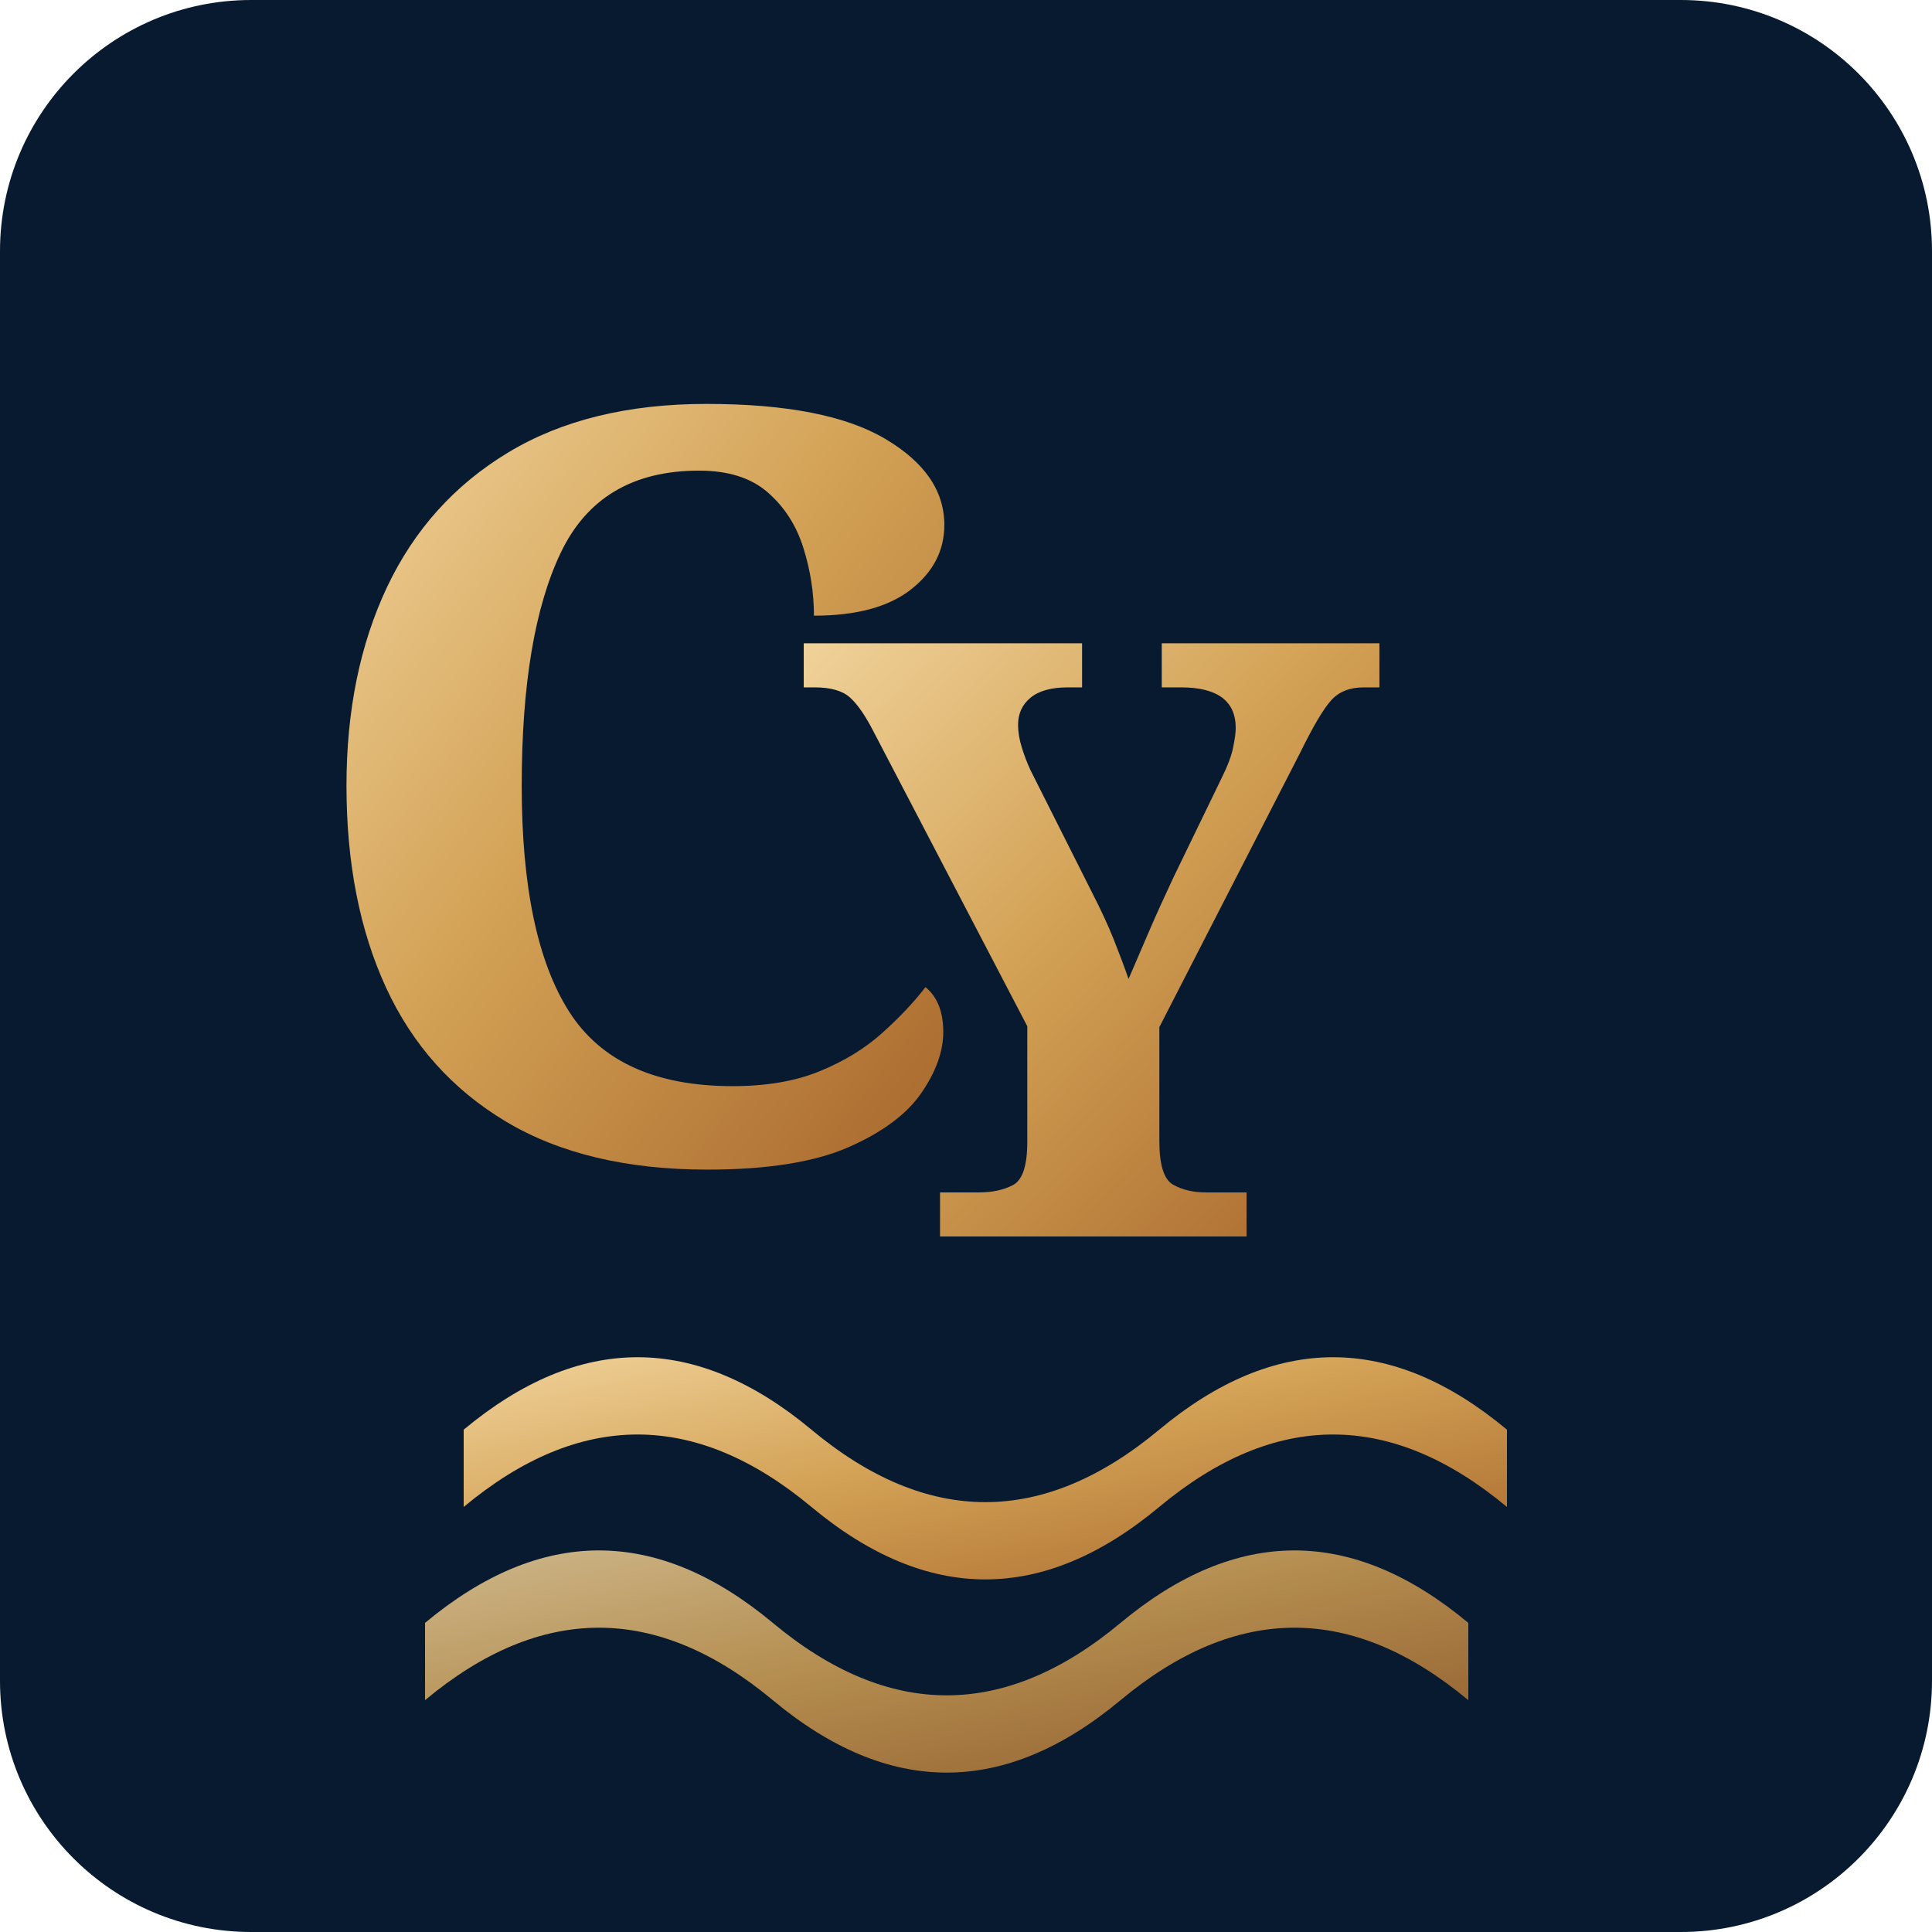
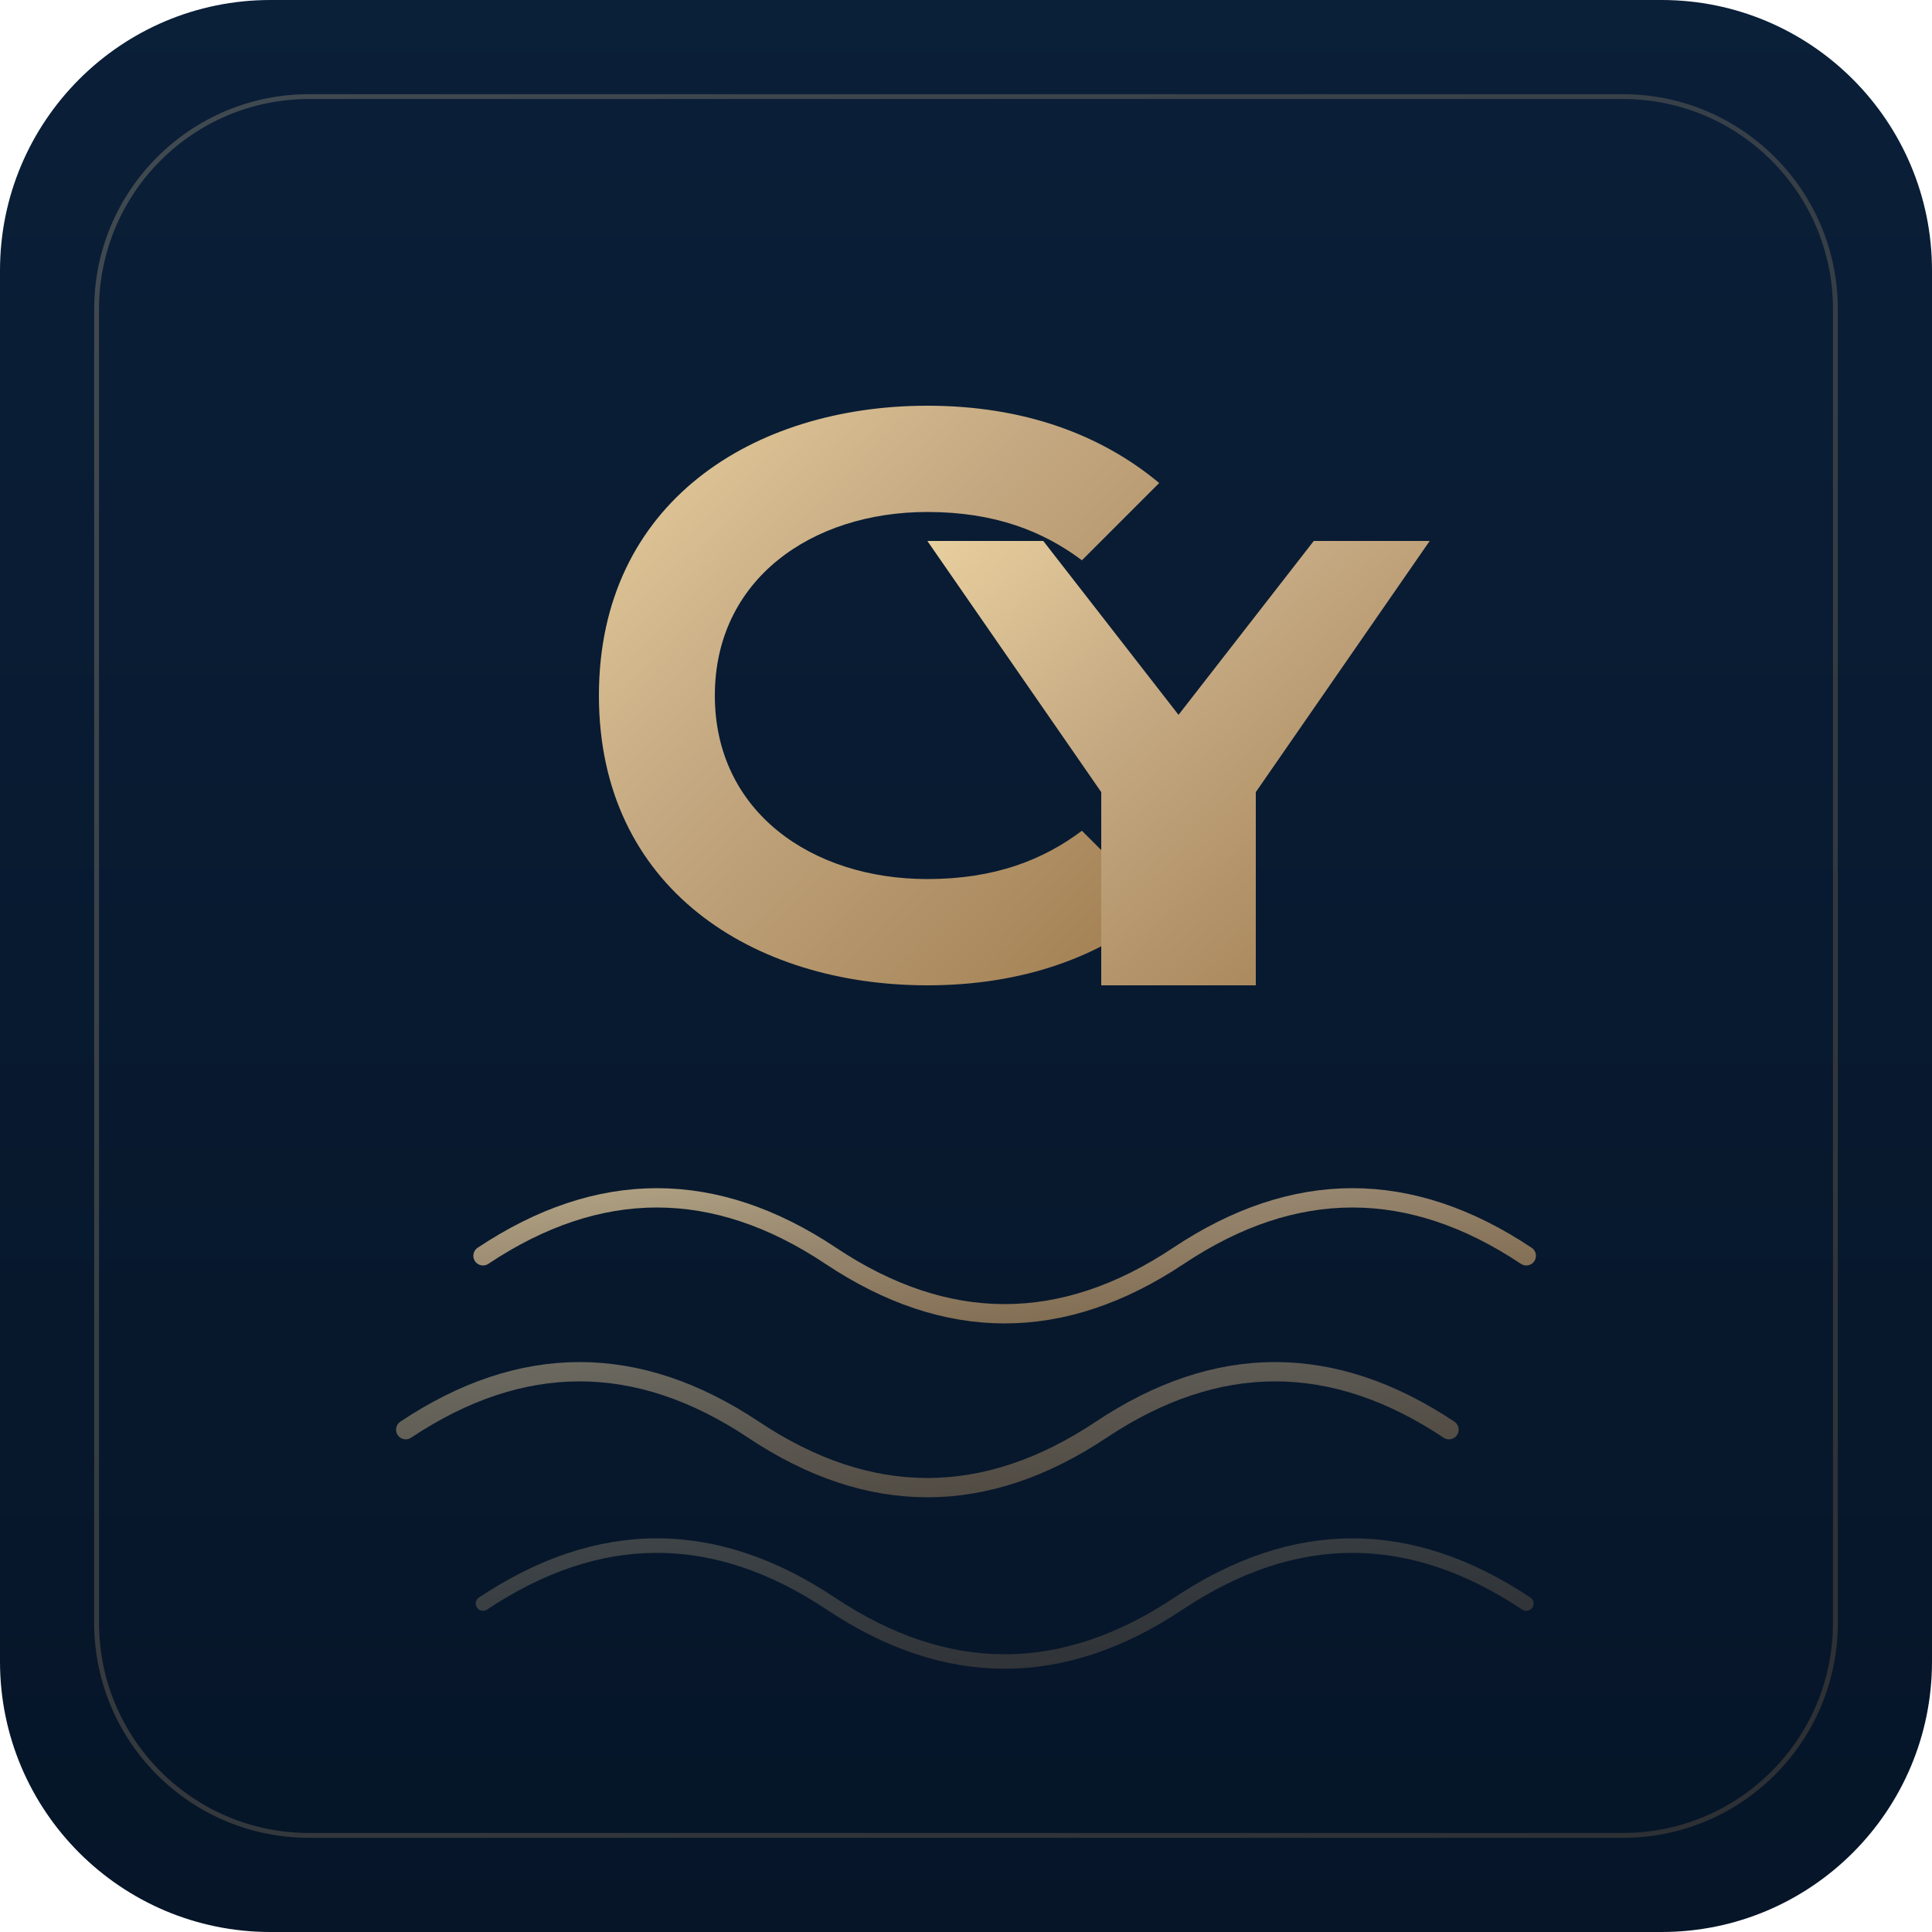
- <svg xmlns="http://www.w3.org/2000/svg" viewBox="0 0 200 200">
+ <svg xmlns="http://www.w3.org/2000/svg" viewBox="0 0 200 200" fill="none">
  <defs>
-     <linearGradient id="cyGold" x1="0%" y1="0%" x2="100%" y2="100%">
-       <stop offset="0%" stop-color="#f0d29a" />
-       <stop offset="45%" stop-color="#d3a256" />
-       <stop offset="100%" stop-color="#a8672c" />
+     <linearGradient id="goldGrad" x1="0%" y1="0%" x2="100%" y2="100%">
+       <stop offset="0%" stop-color="#e8cf9e" />
+       <stop offset="40%" stop-color="#c5a982" />
+       <stop offset="100%" stop-color="#a07d50" />
    </linearGradient>
-     <clipPath id="cyTile">
-       <rect x="0" y="0" width="200" height="200" rx="26" />
+     <linearGradient id="bgGrad" x1="0%" y1="0%" x2="0%" y2="100%">
+       <stop offset="0%" stop-color="#0a1f38" />
+       <stop offset="100%" stop-color="#061528" />
+     </linearGradient>
+     <clipPath id="tile">
+       <rect x="0" y="0" width="200" height="200" rx="28" />
    </clipPath>
  </defs>
-   <g clip-path="url(#cyTile)">
-     <rect width="200" height="200" fill="#071A2F" />
-     <text x="66" y="120" font-family="Playfair Display, Georgia, serif" font-weight="600" font-size="108" text-anchor="middle" fill="url(#cyGold)">C</text>
-     <text x="113" y="128" font-family="Playfair Display, Georgia, serif" font-weight="600" font-size="86" text-anchor="middle" fill="url(#cyGold)">Y</text>
-     <path d="M 48 148              C 60 138, 72 138, 84 148              C 96 158, 108 158, 120 148              C 132 138, 144 138, 156 148              L 156 156              C 144 146, 132 146, 120 156              C 108 166, 96 166, 84 156              C 72 146, 60 146, 48 156              Z" fill="url(#cyGold)" />
-     <path d="M 44 168              C 56 158, 68 158, 80 168              C 92 178, 104 178, 116 168              C 128 158, 140 158, 152 168              L 152 176              C 140 166, 128 166, 116 176              C 104 186, 92 186, 80 176              C 68 166, 56 166, 44 176              Z" fill="url(#cyGold)" opacity="0.85" />
+   <g clip-path="url(#tile)">
+     <rect width="200" height="200" fill="url(#bgGrad)" />
+     <rect x="10" y="10" width="180" height="180" rx="22" fill="none" stroke="url(#goldGrad)" stroke-width="0.5" opacity="0.25" />
+     <path d="M 62 72              C 62 52, 78 42, 96 42              C 106 42, 114 45, 120 50              L 112 58              C 108 55, 103 53, 96 53              C 84 53, 74 60, 74 72              C 74 84, 84 91, 96 91              C 103 91, 108 89, 112 86              L 120 94              C 114 99, 106 102, 96 102              C 78 102, 62 92, 62 72 Z" fill="url(#goldGrad)" />
+     <path d="M 96 56              L 108 56              L 122 74              L 136 56              L 148 56              L 130 82              L 130 102              L 114 102              L 114 82              L 96 56 Z" fill="url(#goldGrad)" />
+     <path d="M 50 130              C 62 122, 74 122, 86 130              C 98 138, 110 138, 122 130              C 134 122, 146 122, 158 130" stroke="url(#goldGrad)" stroke-width="2" stroke-linecap="round" fill="none" opacity="0.75" />
+     <path d="M 42 148              C 54 140, 66 140, 78 148              C 90 156, 102 156, 114 148              C 126 140, 138 140, 150 148" stroke="url(#goldGrad)" stroke-width="2" stroke-linecap="round" fill="none" opacity="0.45" />
+     <path d="M 50 166              C 62 158, 74 158, 86 166              C 98 174, 110 174, 122 166              C 134 158, 146 158, 158 166" stroke="url(#goldGrad)" stroke-width="1.5" stroke-linecap="round" fill="none" opacity="0.25" />
  </g>
</svg>
